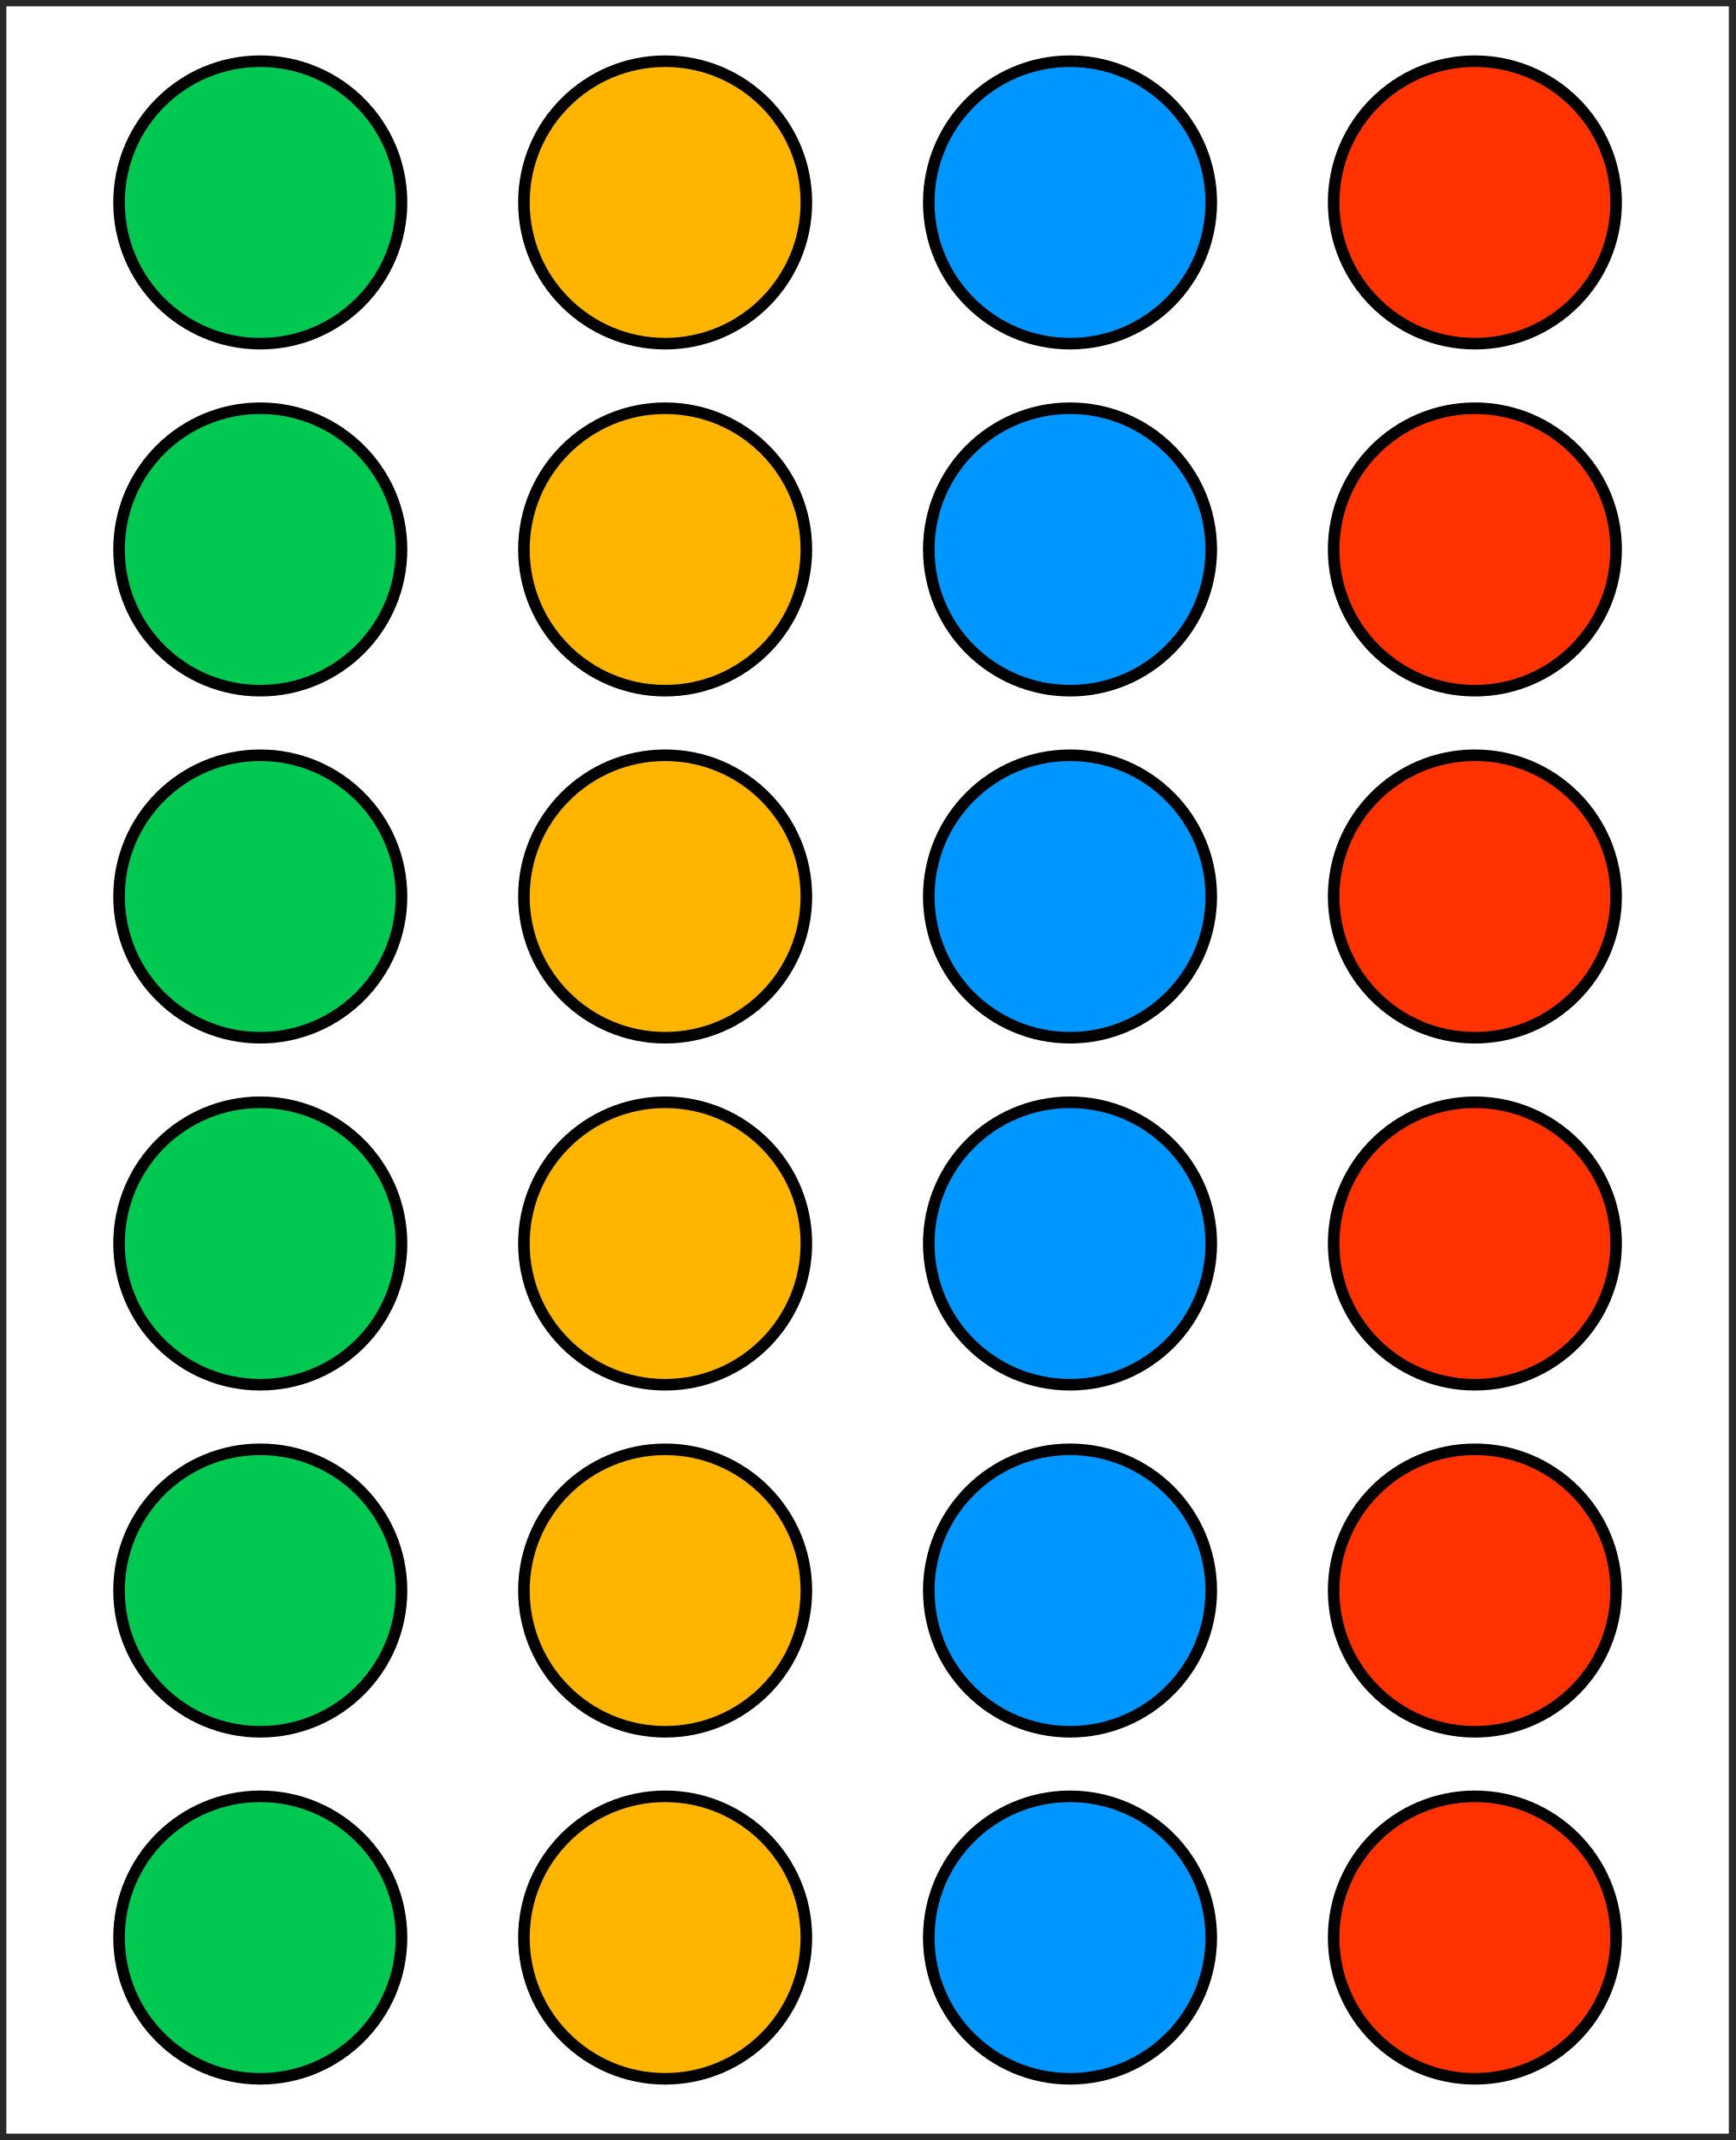
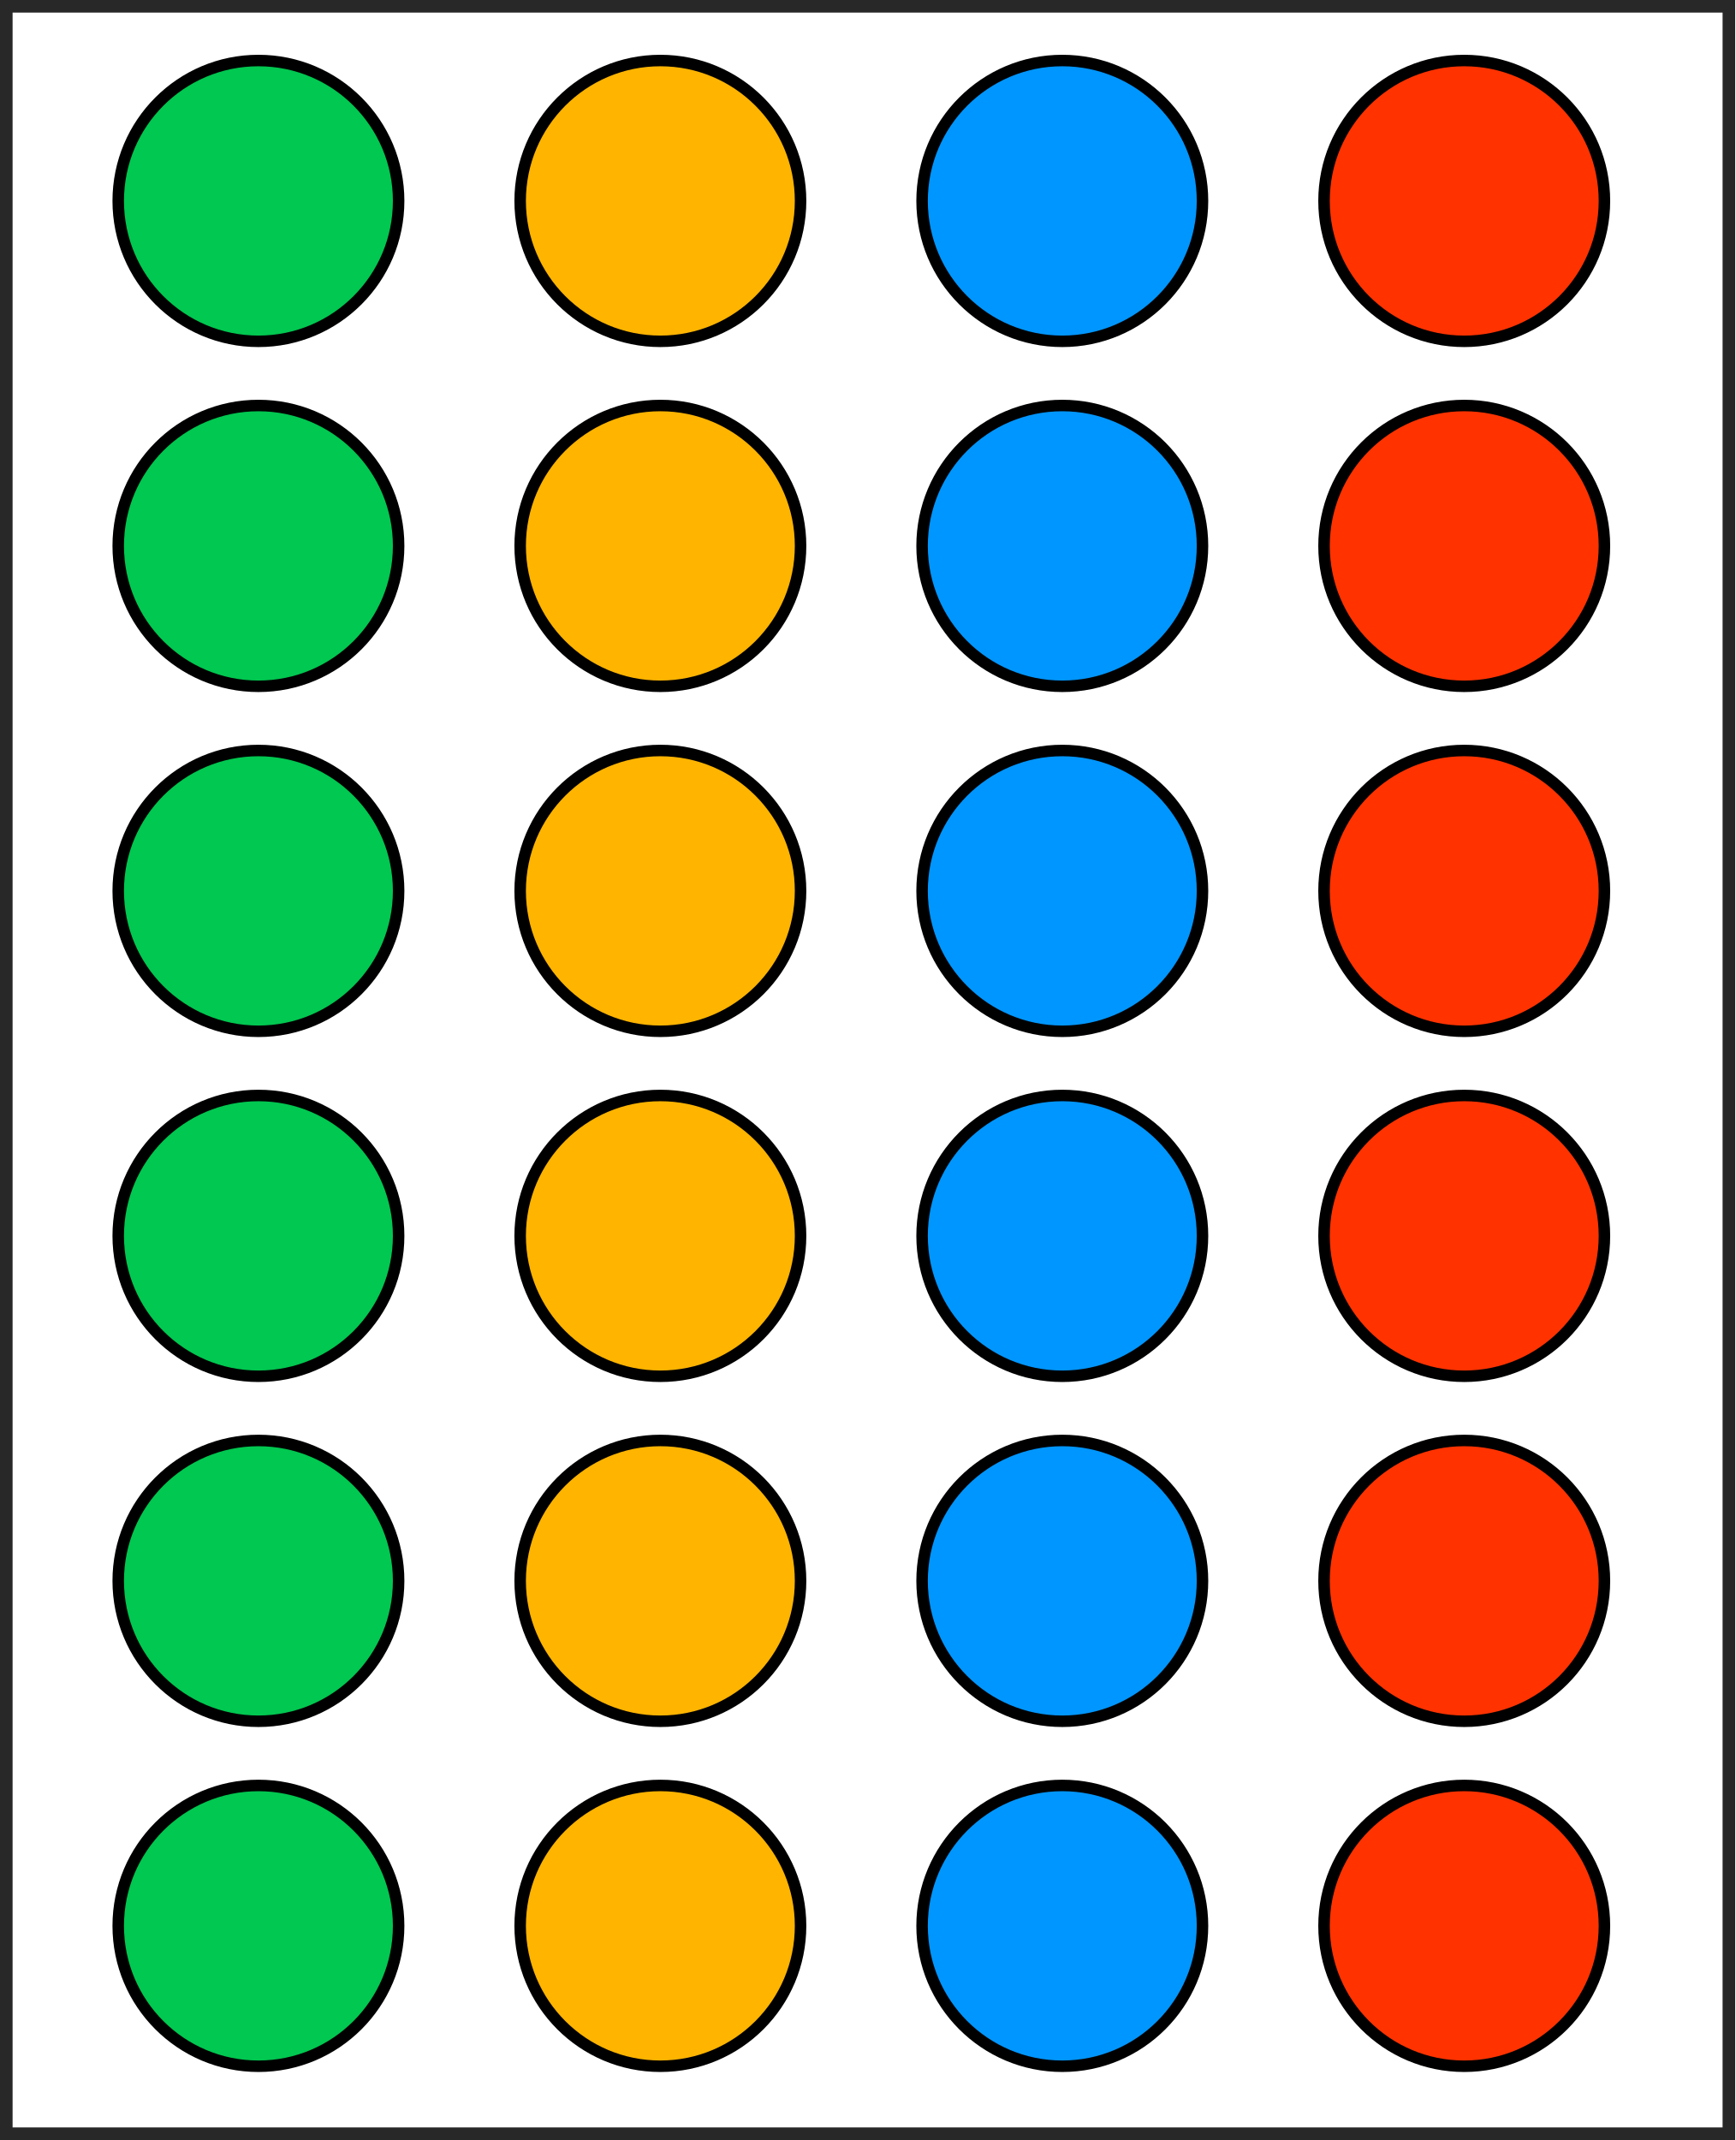
- <svg xmlns="http://www.w3.org/2000/svg" fill="none" viewBox="0 0 300 370" version="1.1" id="svg14" width="300" height="370">
+ <svg xmlns="http://www.w3.org/2000/svg" fill="none" viewBox="0 0 240 296" version="1.1" id="svg14" width="240" height="296">
  <defs id="defs18" />
-   <ellipse cx="45" cy="35" fill="#969696" stroke="#000000" stroke-width="1.163" id="circle10" rx="24.419" ry="24.419" style="fill:#00c850;fill-opacity:1;stroke-width:2;stroke-miterlimit:4;stroke-dasharray:none" />
-   <ellipse cx="115" cy="35" fill="#969696" stroke="#000000" stroke-width="1.163" id="circle10-4" rx="24.419" ry="24.419" style="fill:#ffb400;fill-opacity:1;stroke-width:2;stroke-miterlimit:4;stroke-dasharray:none" />
-   <ellipse cx="185" cy="35" fill="#969696" stroke="#000000" stroke-width="1.163" id="circle10-5" rx="24.419" ry="24.419" style="fill:#0096ff;fill-opacity:1;stroke-width:2;stroke-miterlimit:4;stroke-dasharray:none" />
-   <ellipse cx="255" cy="35" fill="#969696" stroke="#000000" stroke-width="1.163" id="circle10-4-1" rx="24.419" ry="24.419" style="fill:#ff3200;fill-opacity:1;stroke-width:2;stroke-miterlimit:4;stroke-dasharray:none" />
-   <ellipse cx="45" cy="95" fill="#969696" stroke="#000000" stroke-width="1.163" id="circle10-6" rx="24.419" ry="24.419" style="fill:#00c850;fill-opacity:1;stroke-width:2;stroke-miterlimit:4;stroke-dasharray:none" />
-   <ellipse cx="115" cy="95" fill="#969696" stroke="#000000" stroke-width="1.163" id="circle10-4-10" rx="24.419" ry="24.419" style="fill:#ffb400;fill-opacity:1;stroke-width:2;stroke-miterlimit:4;stroke-dasharray:none" />
-   <ellipse cx="185" cy="95" fill="#969696" stroke="#000000" stroke-width="1.163" id="circle10-5-8" rx="24.419" ry="24.419" style="fill:#0096ff;fill-opacity:1;stroke-width:2;stroke-miterlimit:4;stroke-dasharray:none" />
-   <ellipse cx="255" cy="95" fill="#969696" stroke="#000000" stroke-width="1.163" id="circle10-4-1-7" rx="24.419" ry="24.419" style="fill:#ff3200;fill-opacity:1;stroke-width:2;stroke-miterlimit:4;stroke-dasharray:none" />
-   <ellipse cx="45" cy="155" fill="#969696" stroke="#000000" stroke-width="1.163" id="circle10-54" rx="24.419" ry="24.419" style="fill:#00c850;fill-opacity:1;stroke-width:2;stroke-miterlimit:4;stroke-dasharray:none" />
-   <ellipse cx="115" cy="155" fill="#969696" stroke="#000000" stroke-width="1.163" id="circle10-4-9" rx="24.419" ry="24.419" style="fill:#ffb400;fill-opacity:1;stroke-width:2;stroke-miterlimit:4;stroke-dasharray:none" />
-   <ellipse cx="185" cy="155" fill="#969696" stroke="#000000" stroke-width="1.163" id="circle10-5-85" rx="24.419" ry="24.419" style="fill:#0096ff;fill-opacity:1;stroke-width:2;stroke-miterlimit:4;stroke-dasharray:none" />
-   <ellipse cx="255" cy="155" fill="#969696" stroke="#000000" stroke-width="1.163" id="circle10-4-1-9" rx="24.419" ry="24.419" style="fill:#ff3200;fill-opacity:1;stroke-width:2;stroke-miterlimit:4;stroke-dasharray:none" />
-   <ellipse cx="45" cy="215" fill="#969696" stroke="#000000" stroke-width="1.163" id="circle10-6-0" rx="24.419" ry="24.419" style="fill:#00c850;fill-opacity:1;stroke-width:2;stroke-miterlimit:4;stroke-dasharray:none" />
-   <ellipse cx="115" cy="215" fill="#969696" stroke="#000000" stroke-width="1.163" id="circle10-4-10-0" rx="24.419" ry="24.419" style="fill:#ffb400;fill-opacity:1;stroke-width:2;stroke-miterlimit:4;stroke-dasharray:none" />
-   <ellipse cx="185" cy="215" fill="#969696" stroke="#000000" stroke-width="1.163" id="circle10-5-8-2" rx="24.419" ry="24.419" style="fill:#0096ff;fill-opacity:1;stroke-width:2;stroke-miterlimit:4;stroke-dasharray:none" />
-   <ellipse cx="255" cy="215" fill="#969696" stroke="#000000" stroke-width="1.163" id="circle10-4-1-7-3" rx="24.419" ry="24.419" style="fill:#ff3200;fill-opacity:1;stroke-width:2;stroke-miterlimit:4;stroke-dasharray:none" />
-   <ellipse cx="45" cy="275" fill="#969696" stroke="#000000" stroke-width="1.163" id="circle10-54-8" rx="24.419" ry="24.419" style="fill:#00c850;fill-opacity:1;stroke-width:2;stroke-miterlimit:4;stroke-dasharray:none" />
-   <ellipse cx="115" cy="275" fill="#969696" stroke="#000000" stroke-width="1.163" id="circle10-4-9-2" rx="24.419" ry="24.419" style="fill:#ffb400;fill-opacity:1;stroke-width:2;stroke-miterlimit:4;stroke-dasharray:none" />
-   <ellipse cx="185" cy="275" fill="#969696" stroke="#000000" stroke-width="1.163" id="circle10-5-85-3" rx="24.419" ry="24.419" style="fill:#0096ff;fill-opacity:1;stroke-width:2;stroke-miterlimit:4;stroke-dasharray:none" />
-   <ellipse cx="255" cy="275" fill="#969696" stroke="#000000" stroke-width="1.163" id="circle10-4-1-9-4" rx="24.419" ry="24.419" style="fill:#ff3200;fill-opacity:1;stroke-width:2;stroke-miterlimit:4;stroke-dasharray:none" />
-   <ellipse cx="45" cy="335" fill="#969696" stroke="#000000" stroke-width="1.163" id="circle10-6-0-3" rx="24.419" ry="24.419" style="fill:#00c850;fill-opacity:1;stroke-width:2;stroke-miterlimit:4;stroke-dasharray:none" />
-   <ellipse cx="115" cy="335" fill="#969696" stroke="#000000" stroke-width="1.163" id="circle10-4-10-0-2" rx="24.419" ry="24.419" style="fill:#ffb400;fill-opacity:1;stroke-width:2;stroke-miterlimit:4;stroke-dasharray:none" />
-   <ellipse cx="185" cy="335" fill="#969696" stroke="#000000" stroke-width="1.163" id="circle10-5-8-2-8" rx="24.419" ry="24.419" style="fill:#0096ff;fill-opacity:1;stroke-width:2;stroke-miterlimit:4;stroke-dasharray:none" />
-   <ellipse cx="255" cy="335" fill="#969696" stroke="#000000" stroke-width="1.163" id="circle10-4-1-7-3-0" rx="24.419" ry="24.419" style="fill:#ff3200;fill-opacity:1;stroke-width:2;stroke-miterlimit:4;stroke-dasharray:none" />
-   <rect style="fill:none;fill-opacity:1;stroke:#282828;stroke-width:2.191;stroke-miterlimit:4;stroke-dasharray:none" id="rect1219" width="300" height="370" x="0" y="0" />
+   <ellipse cx="35.744" cy="27.791" fill="#969696" stroke="#000000" stroke-width="1.163" id="circle10" rx="19.393" ry="19.42" style="fill:#00c850;fill-opacity:1;stroke-width:1.589;stroke-miterlimit:4;stroke-dasharray:none" />
+   <ellipse cx="91.338" cy="27.791" fill="#969696" stroke="#000000" stroke-width="1.163" id="circle10-4" rx="19.393" ry="19.42" style="fill:#ffb400;fill-opacity:1;stroke-width:1.589;stroke-miterlimit:4;stroke-dasharray:none" />
+   <ellipse cx="146.931" cy="27.791" fill="#969696" stroke="#000000" stroke-width="1.163" id="circle10-5" rx="19.393" ry="19.42" style="fill:#0096ff;fill-opacity:1;stroke-width:1.589;stroke-miterlimit:4;stroke-dasharray:none" />
+   <ellipse cx="202.525" cy="27.791" fill="#969696" stroke="#000000" stroke-width="1.163" id="circle10-4-1" rx="19.393" ry="19.42" style="fill:#ff3200;fill-opacity:1;stroke-width:1.589;stroke-miterlimit:4;stroke-dasharray:none" />
+   <ellipse cx="35.744" cy="75.508" fill="#969696" stroke="#000000" stroke-width="1.163" id="circle10-6" rx="19.393" ry="19.42" style="fill:#00c850;fill-opacity:1;stroke-width:1.589;stroke-miterlimit:4;stroke-dasharray:none" />
+   <ellipse cx="91.338" cy="75.508" fill="#969696" stroke="#000000" stroke-width="1.163" id="circle10-4-10" rx="19.393" ry="19.42" style="fill:#ffb400;fill-opacity:1;stroke-width:1.589;stroke-miterlimit:4;stroke-dasharray:none" />
+   <ellipse cx="146.931" cy="75.508" fill="#969696" stroke="#000000" stroke-width="1.163" id="circle10-5-8" rx="19.393" ry="19.42" style="fill:#0096ff;fill-opacity:1;stroke-width:1.589;stroke-miterlimit:4;stroke-dasharray:none" />
+   <ellipse cx="202.525" cy="75.508" fill="#969696" stroke="#000000" stroke-width="1.163" id="circle10-4-1-7" rx="19.393" ry="19.42" style="fill:#ff3200;fill-opacity:1;stroke-width:1.589;stroke-miterlimit:4;stroke-dasharray:none" />
+   <ellipse cx="35.744" cy="123.226" fill="#969696" stroke="#000000" stroke-width="1.163" id="circle10-54" rx="19.393" ry="19.42" style="fill:#00c850;fill-opacity:1;stroke-width:1.589;stroke-miterlimit:4;stroke-dasharray:none" />
+   <ellipse cx="91.338" cy="123.226" fill="#969696" stroke="#000000" stroke-width="1.163" id="circle10-4-9" rx="19.393" ry="19.42" style="fill:#ffb400;fill-opacity:1;stroke-width:1.589;stroke-miterlimit:4;stroke-dasharray:none" />
+   <ellipse cx="146.931" cy="123.226" fill="#969696" stroke="#000000" stroke-width="1.163" id="circle10-5-85" rx="19.393" ry="19.42" style="fill:#0096ff;fill-opacity:1;stroke-width:1.589;stroke-miterlimit:4;stroke-dasharray:none" />
+   <ellipse cx="202.525" cy="123.226" fill="#969696" stroke="#000000" stroke-width="1.163" id="circle10-4-1-9" rx="19.393" ry="19.42" style="fill:#ff3200;fill-opacity:1;stroke-width:1.589;stroke-miterlimit:4;stroke-dasharray:none" />
+   <ellipse cx="35.744" cy="170.943" fill="#969696" stroke="#000000" stroke-width="1.163" id="circle10-6-0" rx="19.393" ry="19.42" style="fill:#00c850;fill-opacity:1;stroke-width:1.589;stroke-miterlimit:4;stroke-dasharray:none" />
+   <ellipse cx="91.338" cy="170.943" fill="#969696" stroke="#000000" stroke-width="1.163" id="circle10-4-10-0" rx="19.393" ry="19.42" style="fill:#ffb400;fill-opacity:1;stroke-width:1.589;stroke-miterlimit:4;stroke-dasharray:none" />
+   <ellipse cx="146.931" cy="170.943" fill="#969696" stroke="#000000" stroke-width="1.163" id="circle10-5-8-2" rx="19.393" ry="19.42" style="fill:#0096ff;fill-opacity:1;stroke-width:1.589;stroke-miterlimit:4;stroke-dasharray:none" />
+   <ellipse cx="202.525" cy="170.943" fill="#969696" stroke="#000000" stroke-width="1.163" id="circle10-4-1-7-3" rx="19.393" ry="19.42" style="fill:#ff3200;fill-opacity:1;stroke-width:1.589;stroke-miterlimit:4;stroke-dasharray:none" />
+   <ellipse cx="35.744" cy="218.661" fill="#969696" stroke="#000000" stroke-width="1.163" id="circle10-54-8" rx="19.393" ry="19.42" style="fill:#00c850;fill-opacity:1;stroke-width:1.589;stroke-miterlimit:4;stroke-dasharray:none" />
+   <ellipse cx="91.338" cy="218.661" fill="#969696" stroke="#000000" stroke-width="1.163" id="circle10-4-9-2" rx="19.393" ry="19.42" style="fill:#ffb400;fill-opacity:1;stroke-width:1.589;stroke-miterlimit:4;stroke-dasharray:none" />
+   <ellipse cx="146.931" cy="218.661" fill="#969696" stroke="#000000" stroke-width="1.163" id="circle10-5-85-3" rx="19.393" ry="19.42" style="fill:#0096ff;fill-opacity:1;stroke-width:1.589;stroke-miterlimit:4;stroke-dasharray:none" />
+   <ellipse cx="202.525" cy="218.661" fill="#969696" stroke="#000000" stroke-width="1.163" id="circle10-4-1-9-4" rx="19.393" ry="19.42" style="fill:#ff3200;fill-opacity:1;stroke-width:1.589;stroke-miterlimit:4;stroke-dasharray:none" />
+   <ellipse cx="35.744" cy="266.379" fill="#969696" stroke="#000000" stroke-width="1.163" id="circle10-6-0-3" rx="19.393" ry="19.42" style="fill:#00c850;fill-opacity:1;stroke-width:1.589;stroke-miterlimit:4;stroke-dasharray:none" />
+   <ellipse cx="91.338" cy="266.379" fill="#969696" stroke="#000000" stroke-width="1.163" id="circle10-4-10-0-2" rx="19.393" ry="19.42" style="fill:#ffb400;fill-opacity:1;stroke-width:1.589;stroke-miterlimit:4;stroke-dasharray:none" />
+   <ellipse cx="146.931" cy="266.379" fill="#969696" stroke="#000000" stroke-width="1.163" id="circle10-5-8-2-8" rx="19.393" ry="19.42" style="fill:#0096ff;fill-opacity:1;stroke-width:1.589;stroke-miterlimit:4;stroke-dasharray:none" />
+   <ellipse cx="202.525" cy="266.379" fill="#969696" stroke="#000000" stroke-width="1.163" id="circle10-4-1-7-3-0" rx="19.393" ry="19.42" style="fill:#ff3200;fill-opacity:1;stroke-width:1.589;stroke-miterlimit:4;stroke-dasharray:none" />
+   <rect style="fill:none;fill-opacity:1;stroke:#282828;stroke-width:1.741;stroke-miterlimit:4;stroke-dasharray:none" id="rect1219" width="238.259" height="294.259" x="0.871" y="0.871" />
</svg>
